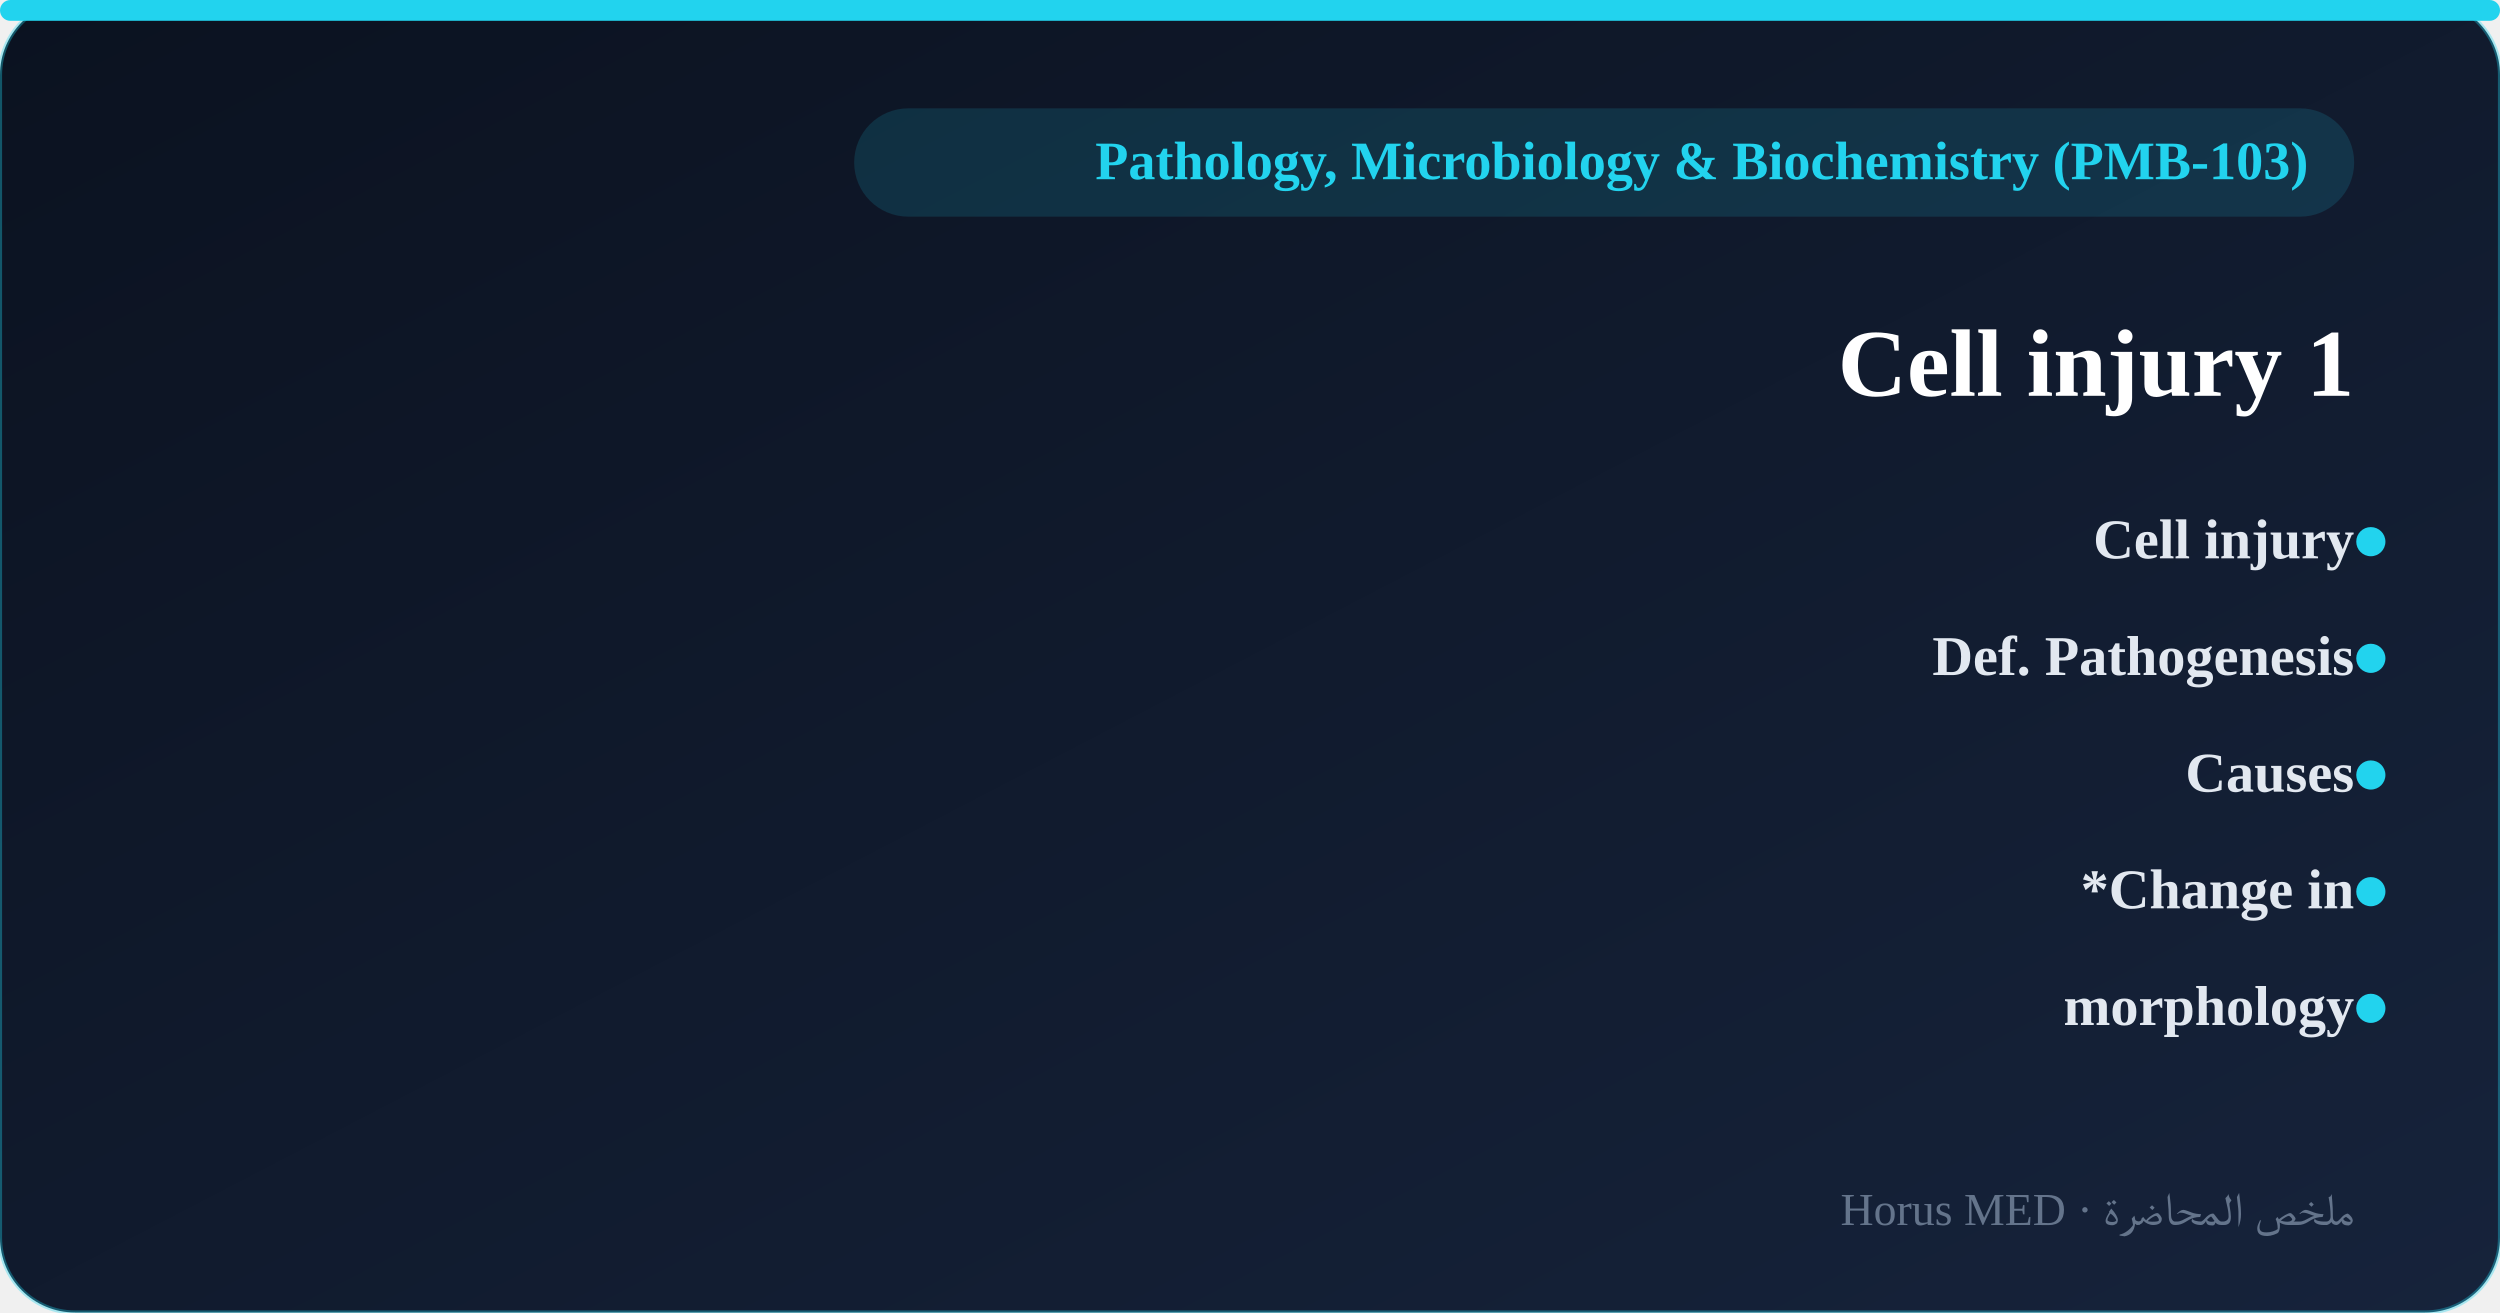
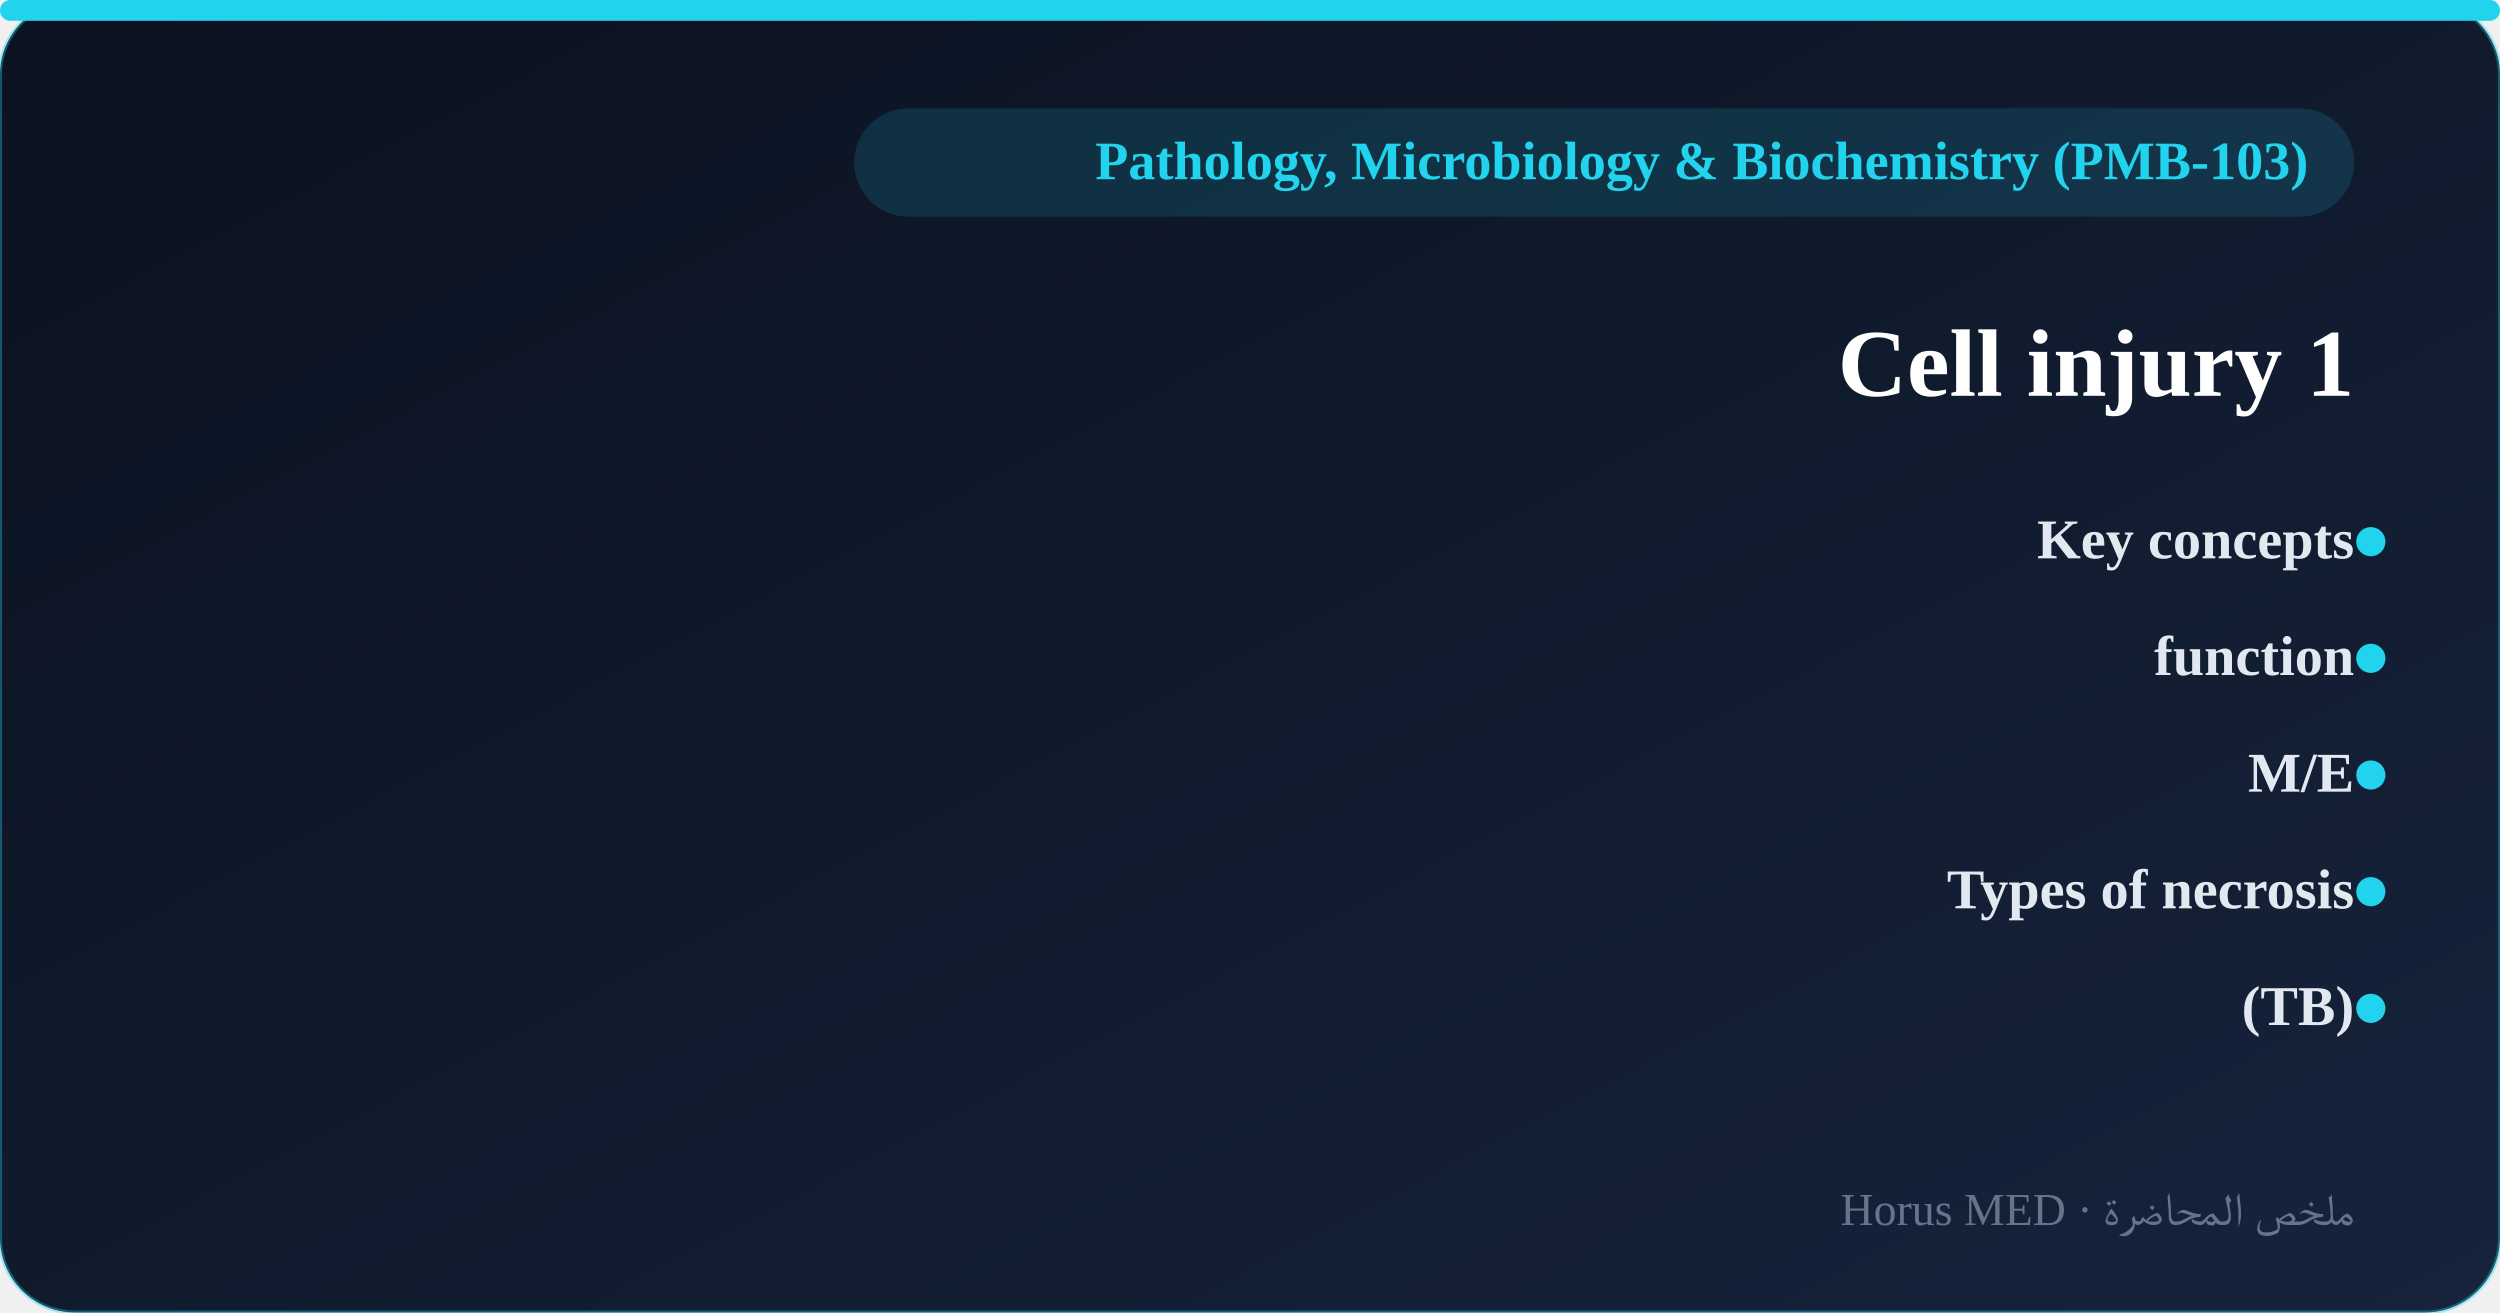
<svg xmlns="http://www.w3.org/2000/svg" width="1200" height="630" viewBox="0 0 1200 630">
  <defs>
    <linearGradient id="bg" x1="0" y1="0" x2="1" y2="1">
      <stop offset="0" stop-color="#0b1220" />
      <stop offset="1" stop-color="#16233b" />
    </linearGradient>
  </defs>
  <rect width="1200" height="630" rx="36" fill="url(#bg)" />
  <rect width="1200" height="630" rx="36" fill="none" stroke="#22d3ee" stroke-opacity="0.35" stroke-width="2" />
  <rect x="0" y="0" width="1200" height="10" rx="5" fill="#22d3ee" />
  <rect x="410" y="52" width="720" height="52" rx="26" fill="#22d3ee" fill-opacity="0.14" />
  <text x="1108" y="86" text-anchor="end" font-size="26" fill="#22d3ee" font-weight="700">Pathology, Microbiology &amp; Biochemistry (PMB-103)</text>
  <text x="1130" y="190" text-anchor="end" font-size="46" fill="#ffffff" font-weight="800">
    <tspan x="1130" dy="0">Cell injury 1</tspan>
  </text>
  <circle cx="1138" cy="260" r="7" fill="#22d3ee" />
-   <text x="1130" y="268" text-anchor="end" font-size="27" fill="#e2e8f0" font-weight="600">Cell injury</text>
+   <text x="1130" y="268" text-anchor="end" font-size="27" fill="#e2e8f0" font-weight="600">Key concepts</text>
  <circle cx="1138" cy="316" r="7" fill="#22d3ee" />
-   <text x="1130" y="324" text-anchor="end" font-size="27" fill="#e2e8f0" font-weight="600">Def. Pathogenesis</text>
+   <text x="1130" y="324" text-anchor="end" font-size="27" fill="#e2e8f0" font-weight="600">function</text>
  <circle cx="1138" cy="372" r="7" fill="#22d3ee" />
-   <text x="1130" y="380" text-anchor="end" font-size="27" fill="#e2e8f0" font-weight="600">Causes</text>
+   <text x="1130" y="380" text-anchor="end" font-size="27" fill="#e2e8f0" font-weight="600">M/E</text>
  <circle cx="1138" cy="428" r="7" fill="#22d3ee" />
-   <text x="1130" y="436" text-anchor="end" font-size="27" fill="#e2e8f0" font-weight="600">*Change in</text>
+   <text x="1130" y="436" text-anchor="end" font-size="27" fill="#e2e8f0" font-weight="600">Types of necrosis</text>
  <circle cx="1138" cy="484" r="7" fill="#22d3ee" />
-   <text x="1130" y="492" text-anchor="end" font-size="27" fill="#e2e8f0" font-weight="600">morphology</text>
+   <text x="1130" y="492" text-anchor="end" font-size="27" fill="#e2e8f0" font-weight="600">(TB)</text>
  <text x="1130" y="588" text-anchor="end" font-size="22" fill="#64748b">Horus MED · ملخص المحاضرة</text>
</svg>
